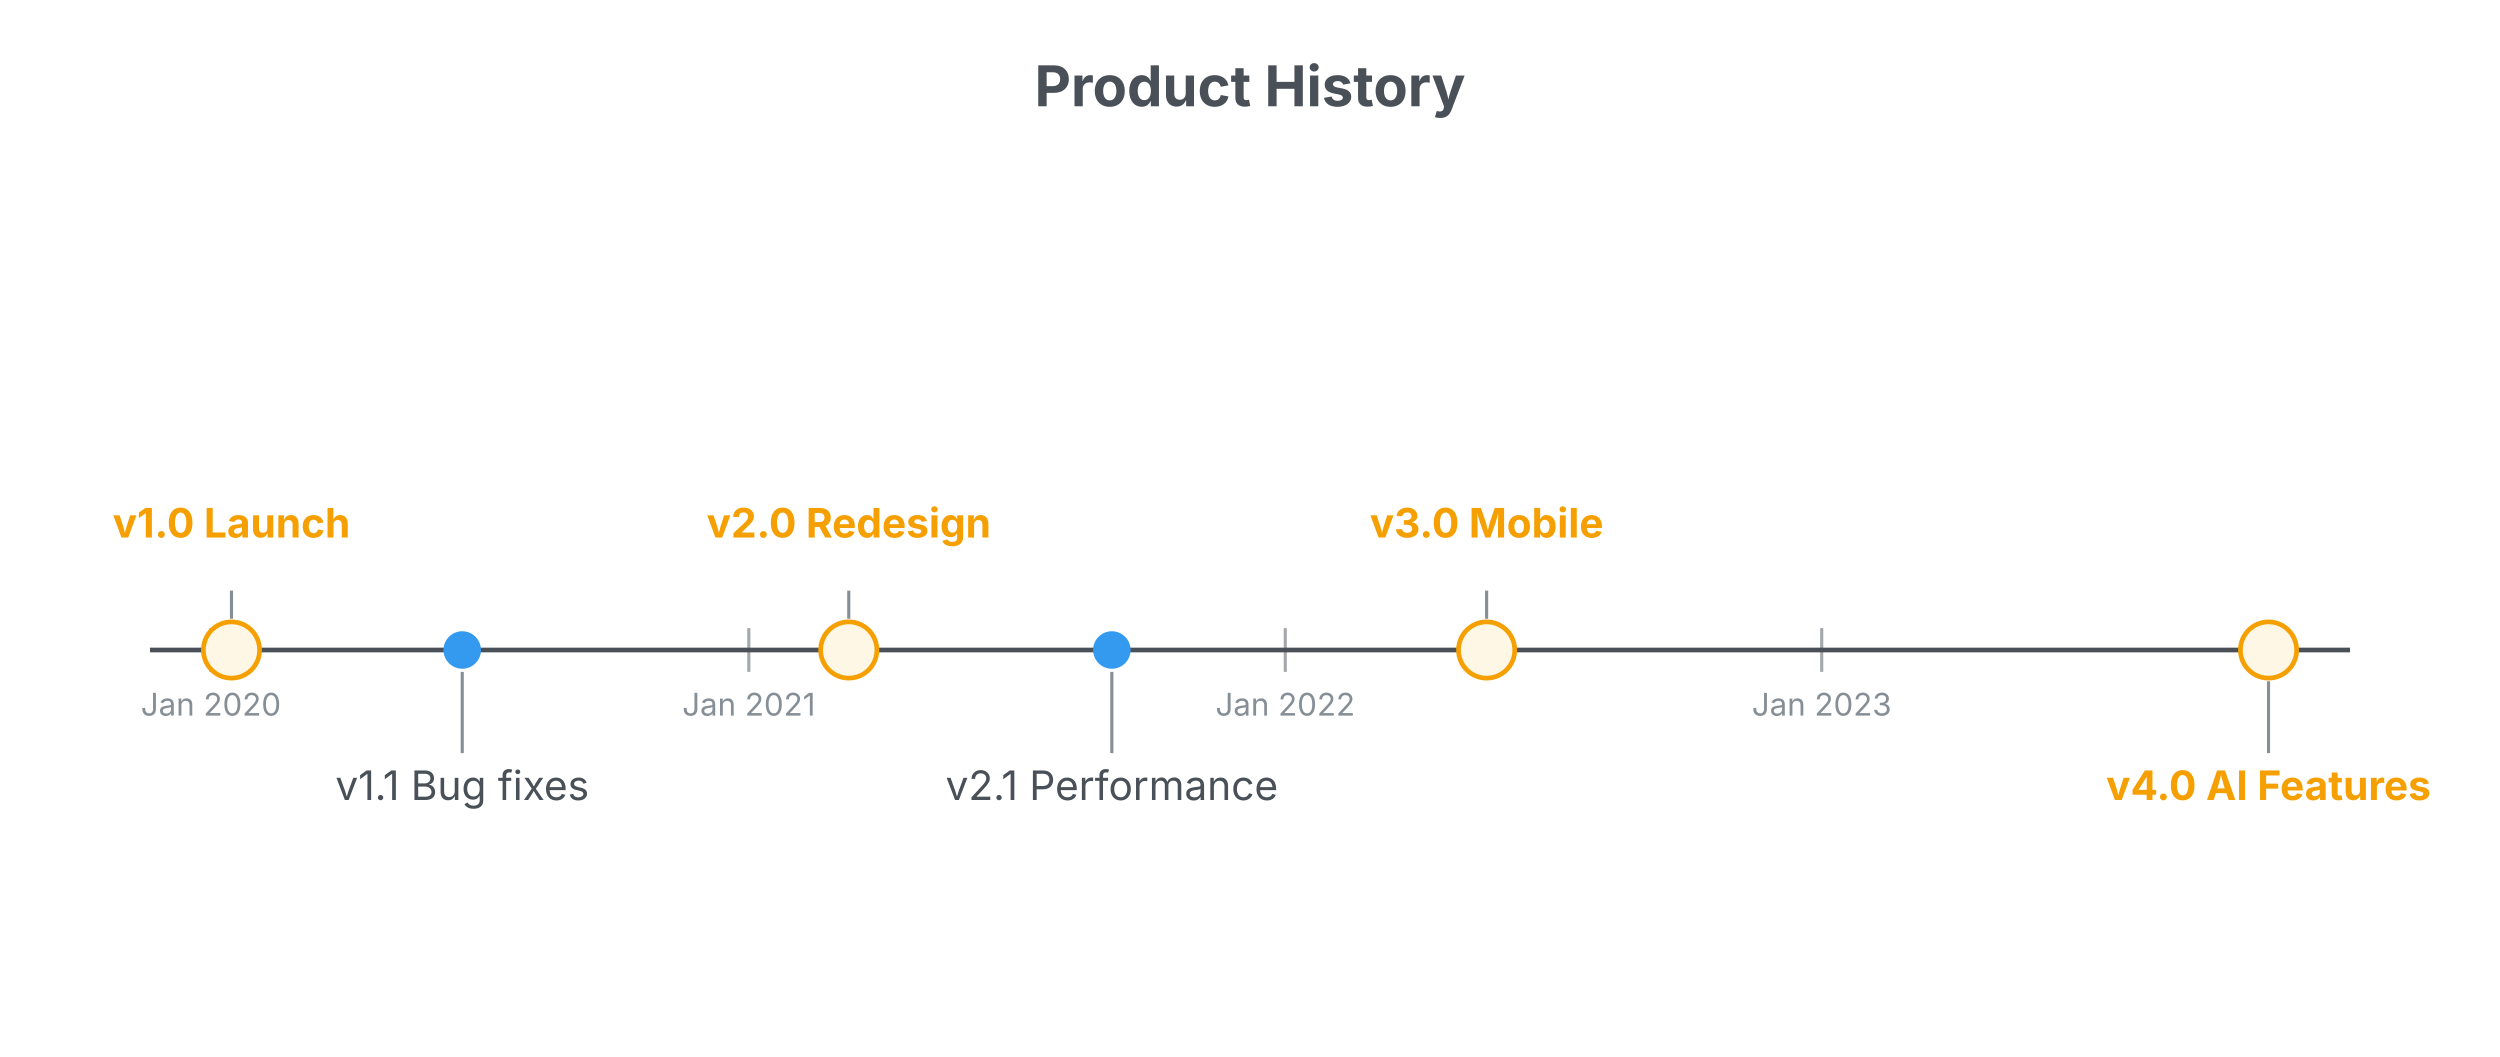
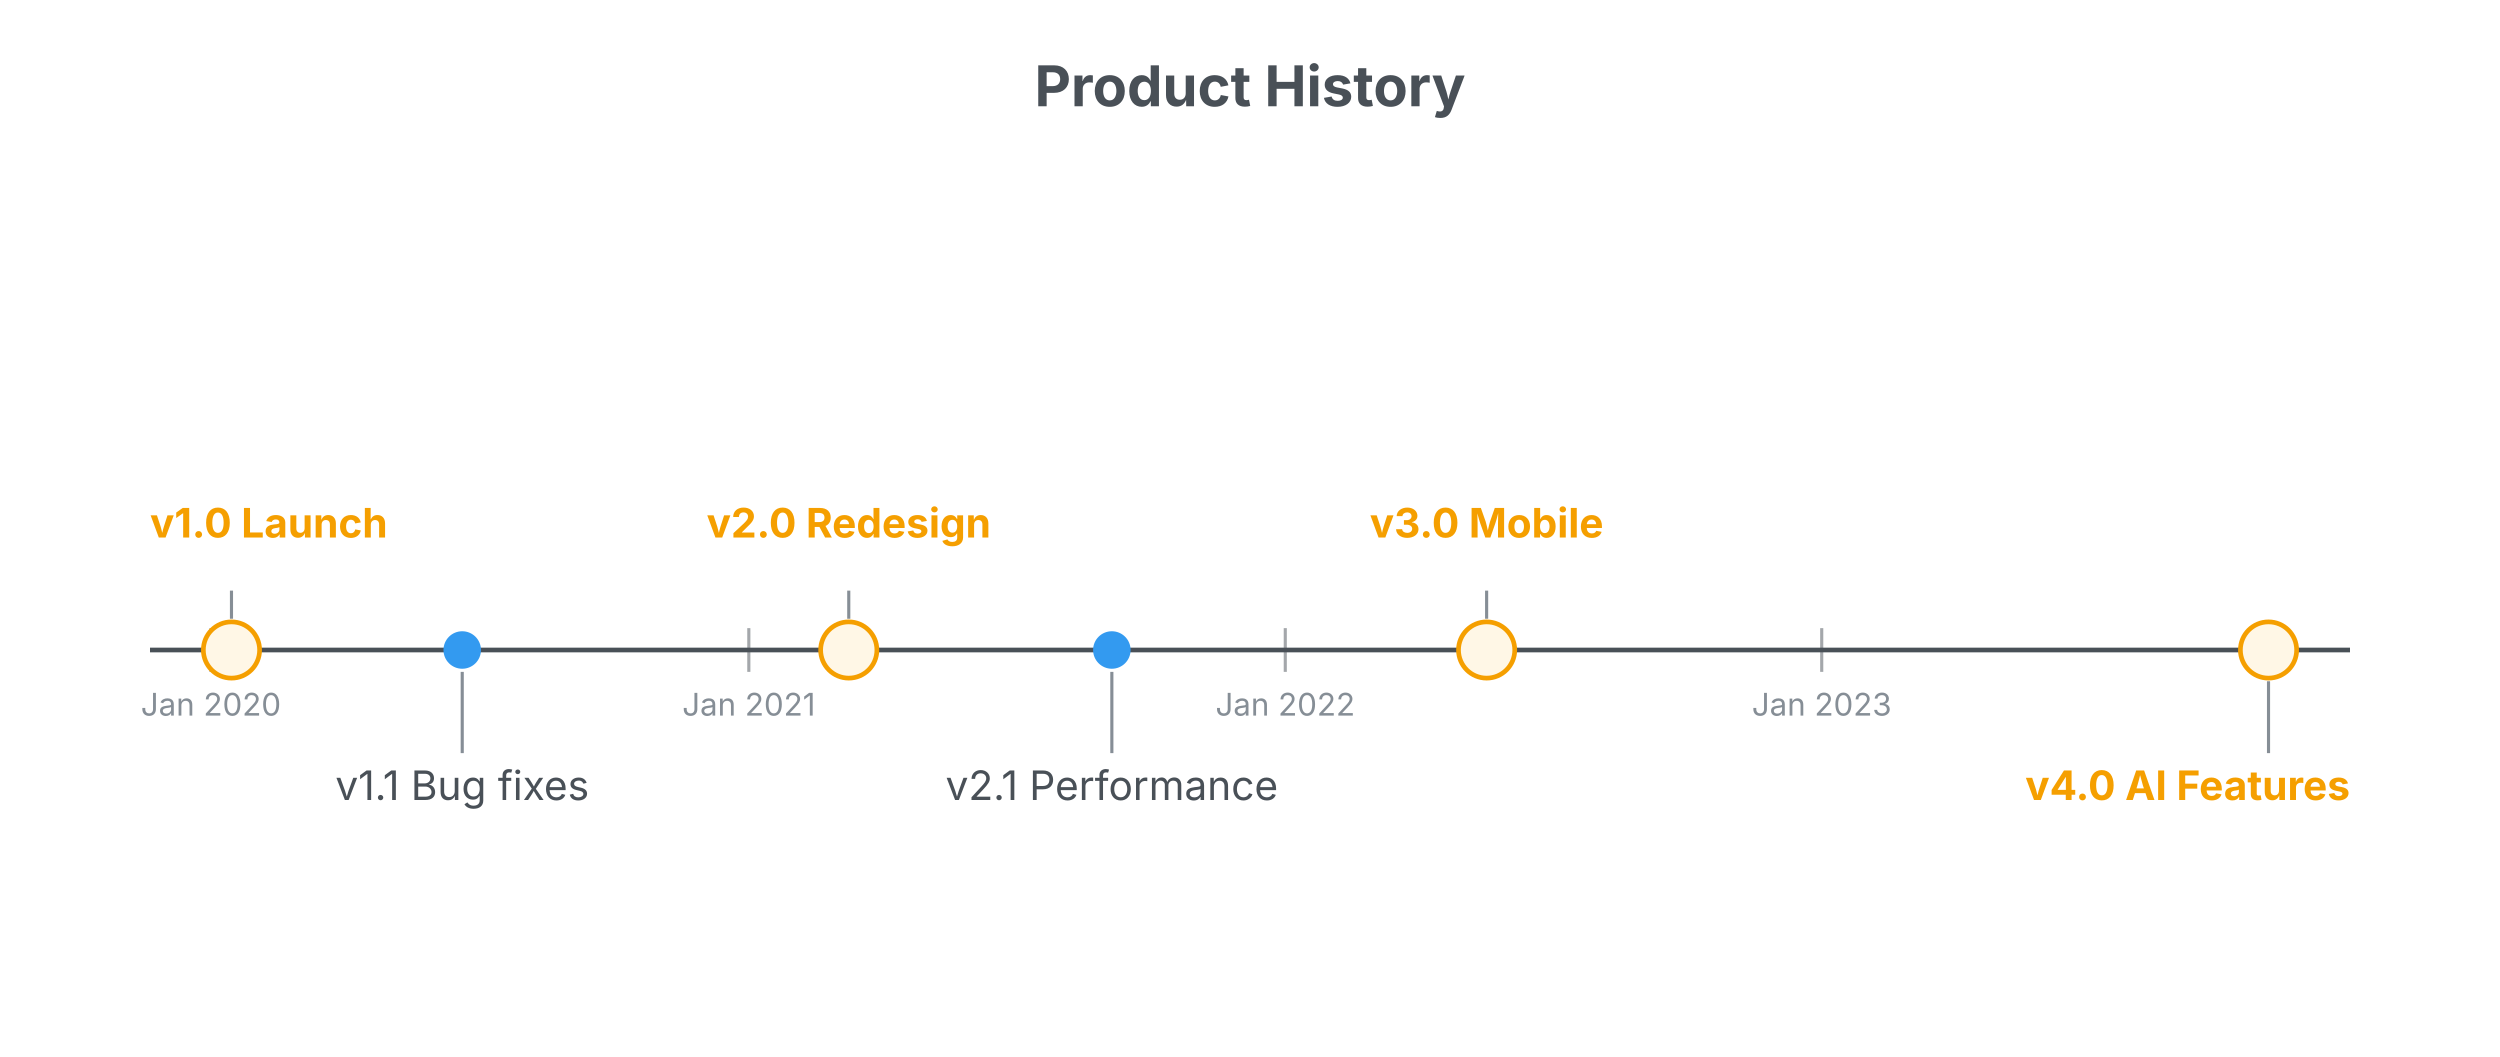
<svg xmlns="http://www.w3.org/2000/svg" width="800" height="338" viewBox="0 0 800 338">
  <text x="400" y="34" text-anchor="middle" font-family="Inter, system-ui, -apple-system, sans-serif" font-size="18" font-weight="700" fill="#495057">Product History</text>
  <g class="timeline-diagram" transform="translate(0,48)">
    <defs />
    <line x1="48" y1="160" x2="752" y2="160" stroke="#495057" stroke-width="1.5" />
    <line x1="67.49" y1="153" x2="67.49" y2="167" stroke="#495057" stroke-width="1" opacity="0.5" />
    <text x="67.49" y="181" text-anchor="middle" font-family="Inter, system-ui, -apple-system, sans-serif" font-size="10" fill="#868e96">Jan 2020</text>
    <line x1="239.624" y1="153" x2="239.624" y2="167" stroke="#495057" stroke-width="1" opacity="0.5" />
    <text x="239.624" y="181" text-anchor="middle" font-family="Inter, system-ui, -apple-system, sans-serif" font-size="10" fill="#868e96">Jan 2021</text>
    <line x1="411.287" y1="153" x2="411.287" y2="167" stroke="#495057" stroke-width="1" opacity="0.5" />
    <text x="411.287" y="181" text-anchor="middle" font-family="Inter, system-ui, -apple-system, sans-serif" font-size="10" fill="#868e96">Jan 2022</text>
    <line x1="582.951" y1="153" x2="582.951" y2="167" stroke="#495057" stroke-width="1" opacity="0.5" />
    <text x="582.951" y="181" text-anchor="middle" font-family="Inter, system-ui, -apple-system, sans-serif" font-size="10" fill="#868e96">Jan 2023</text>
    <line x1="74.074" y1="150" x2="74.074" y2="141" stroke="#868e96" stroke-width="1" />
    <circle cx="74.074" cy="160" r="9" fill="#fff7e6" stroke="#f59f00" stroke-width="1.5" />
-     <text x="74.074" y="124" text-anchor="middle" font-family="Inter, system-ui, -apple-system, sans-serif" font-size="13" font-weight="700" fill="#f59f00">v1.0 Launch</text>
+     <text x="48" y="124" text-anchor="start" font-family="Inter, system-ui, -apple-system, sans-serif" font-size="13" font-weight="700" fill="#f59f00">v1.0 Launch</text>
    <line x1="147.913" y1="167" x2="147.913" y2="193" stroke="#868e96" stroke-width="1" />
    <circle cx="147.913" cy="160" r="6" fill="#339af0" stroke="none" stroke-width="1.5" />
    <text x="147.913" y="208" text-anchor="middle" font-family="Inter, system-ui, -apple-system, sans-serif" font-size="13" font-weight="400" fill="#495057">v1.1 Bug fixes</text>
    <line x1="271.605" y1="150" x2="271.605" y2="141" stroke="#868e96" stroke-width="1" />
    <circle cx="271.605" cy="160" r="9" fill="#fff7e6" stroke="#f59f00" stroke-width="1.5" />
    <text x="271.605" y="124" text-anchor="middle" font-family="Inter, system-ui, -apple-system, sans-serif" font-size="13" font-weight="700" fill="#f59f00">v2.0 Redesign</text>
    <line x1="355.791" y1="167" x2="355.791" y2="193" stroke="#868e96" stroke-width="1" />
    <circle cx="355.791" cy="160" r="6" fill="#339af0" stroke="none" stroke-width="1.5" />
    <text x="355.791" y="208" text-anchor="middle" font-family="Inter, system-ui, -apple-system, sans-serif" font-size="13" font-weight="400" fill="#495057">v2.1 Performance</text>
    <line x1="475.72" y1="150" x2="475.72" y2="141" stroke="#868e96" stroke-width="1" />
    <circle cx="475.72" cy="160" r="9" fill="#fff7e6" stroke="#f59f00" stroke-width="1.5" />
    <text x="475.72" y="124" text-anchor="middle" font-family="Inter, system-ui, -apple-system, sans-serif" font-size="13" font-weight="700" fill="#f59f00">v3.0 Mobile</text>
    <line x1="725.926" y1="170" x2="725.926" y2="193" stroke="#868e96" stroke-width="1" />
    <circle cx="725.926" cy="160" r="9" fill="#fff7e6" stroke="#f59f00" stroke-width="1.5" />
-     <text x="725.926" y="208" text-anchor="middle" font-family="Inter, system-ui, -apple-system, sans-serif" font-size="13" font-weight="700" fill="#f59f00">v4.0 AI Features</text>
+     <text x="752" y="208" text-anchor="end" font-family="Inter, system-ui, -apple-system, sans-serif" font-size="13" font-weight="700" fill="#f59f00">v4.0 AI Features</text>
  </g>
</svg>
